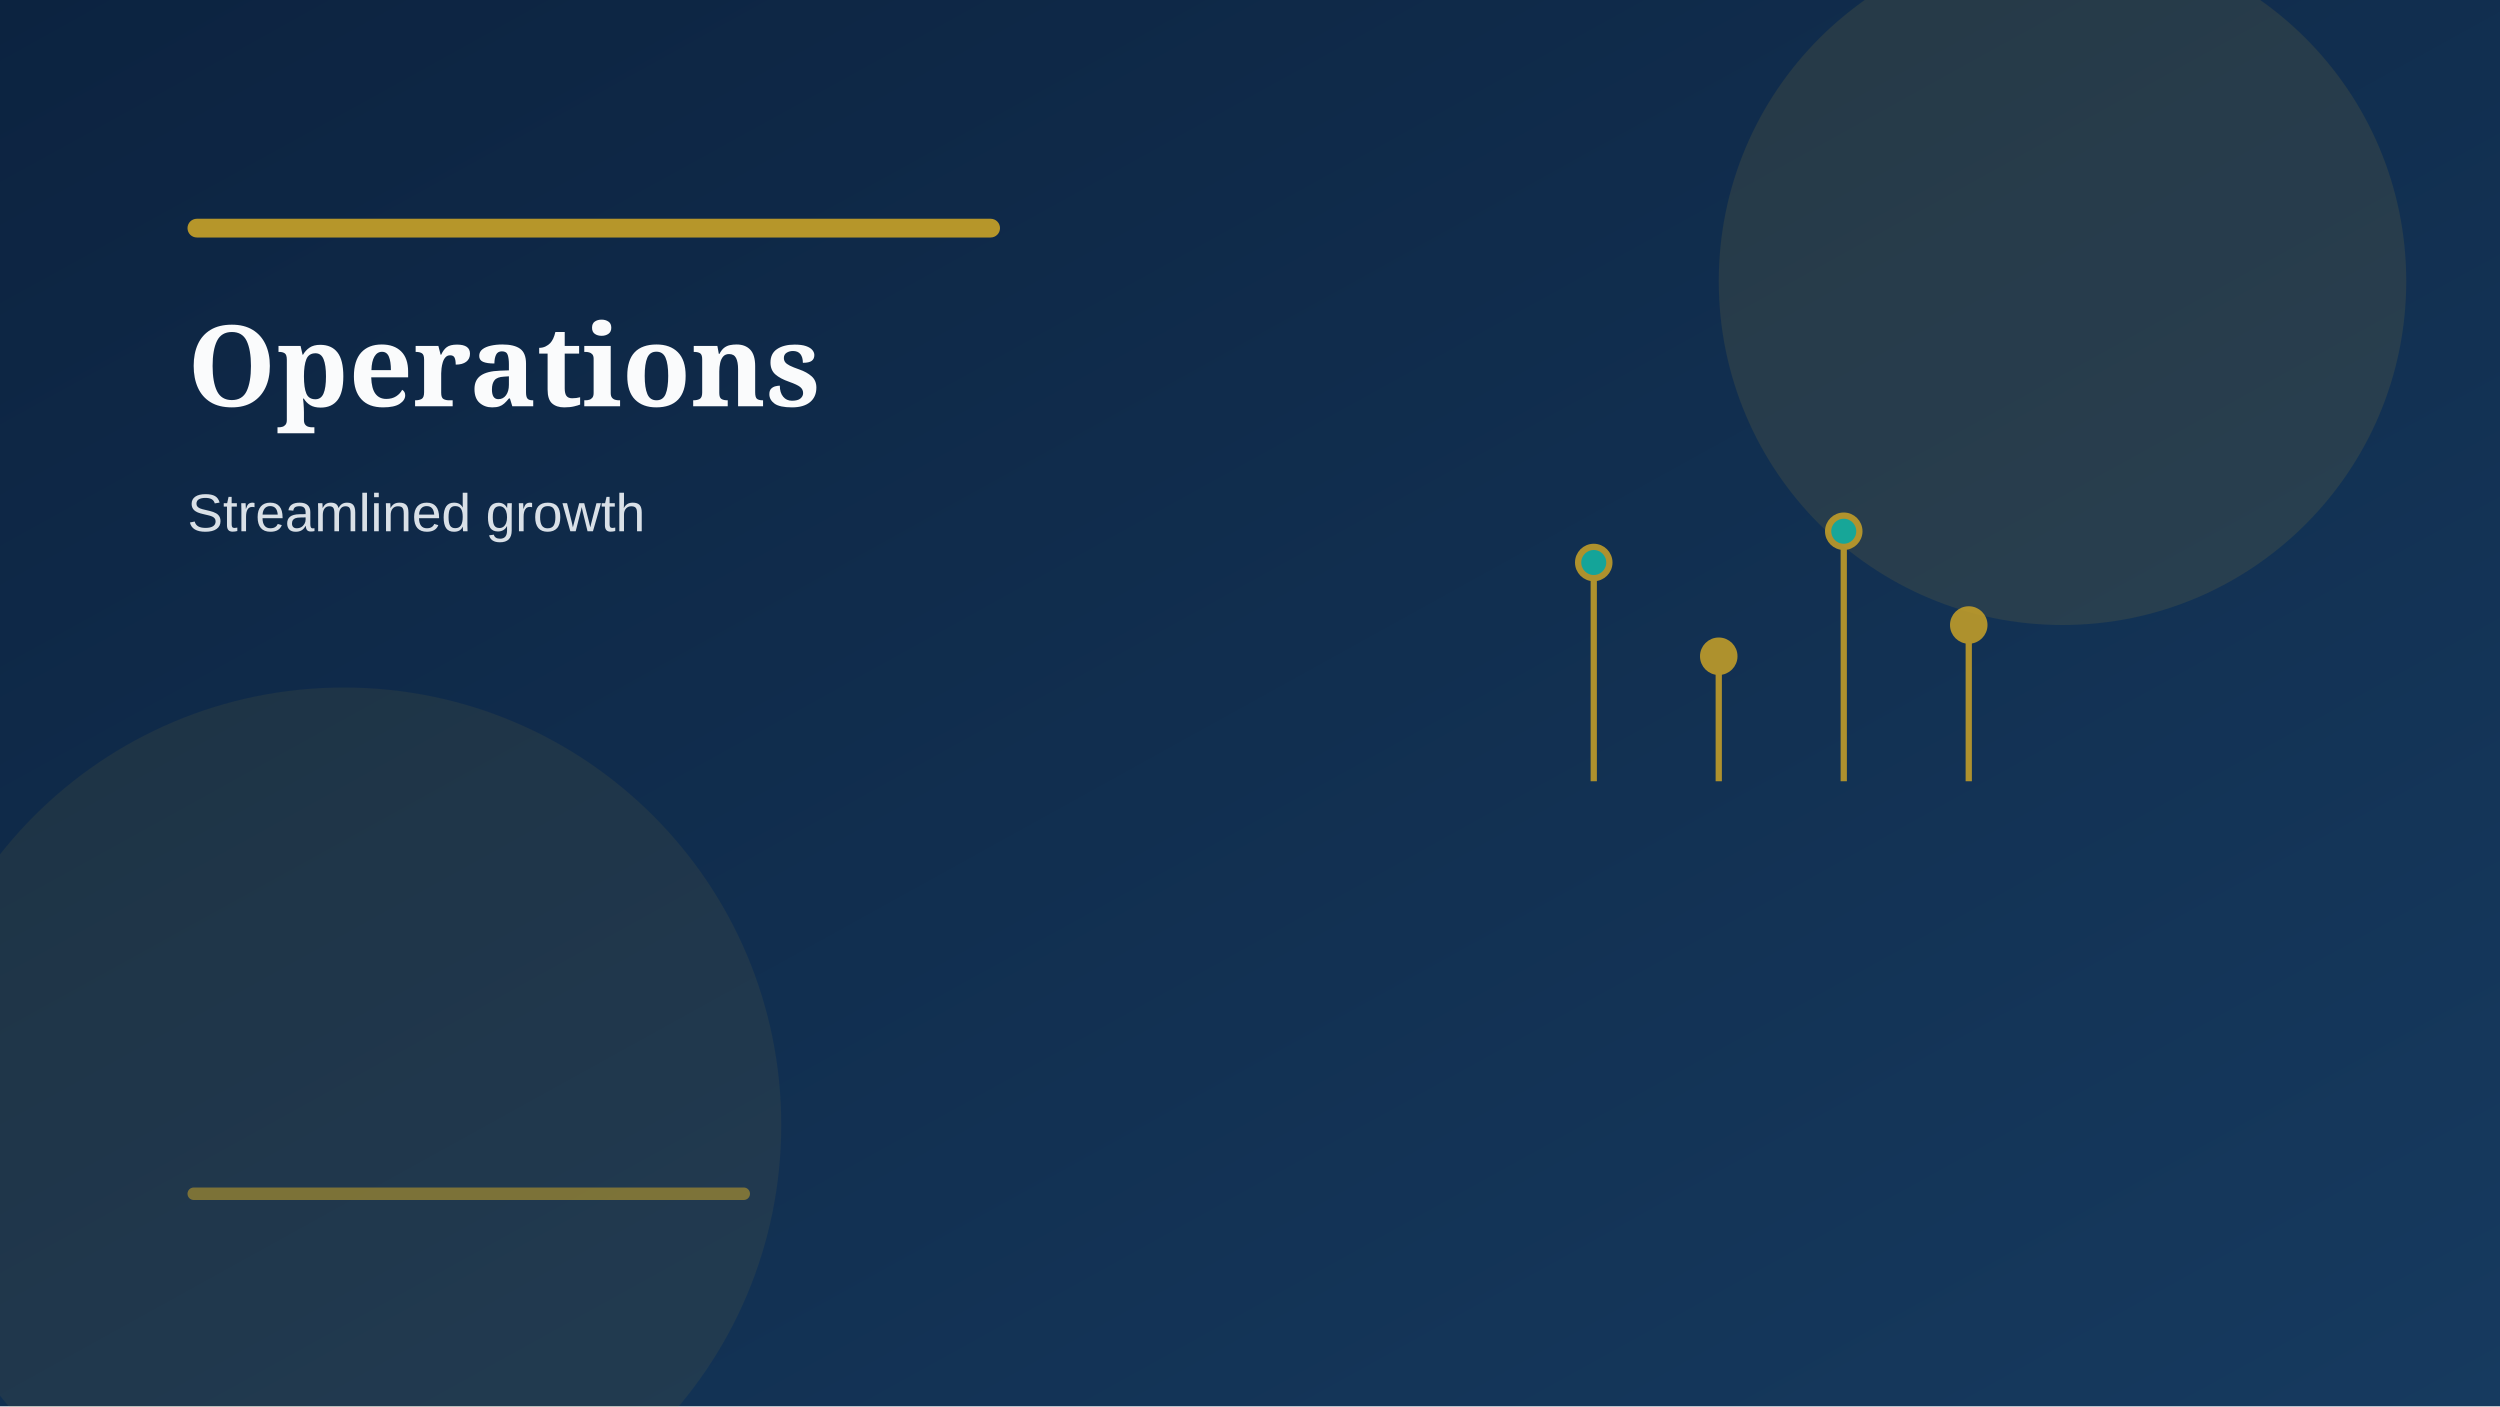
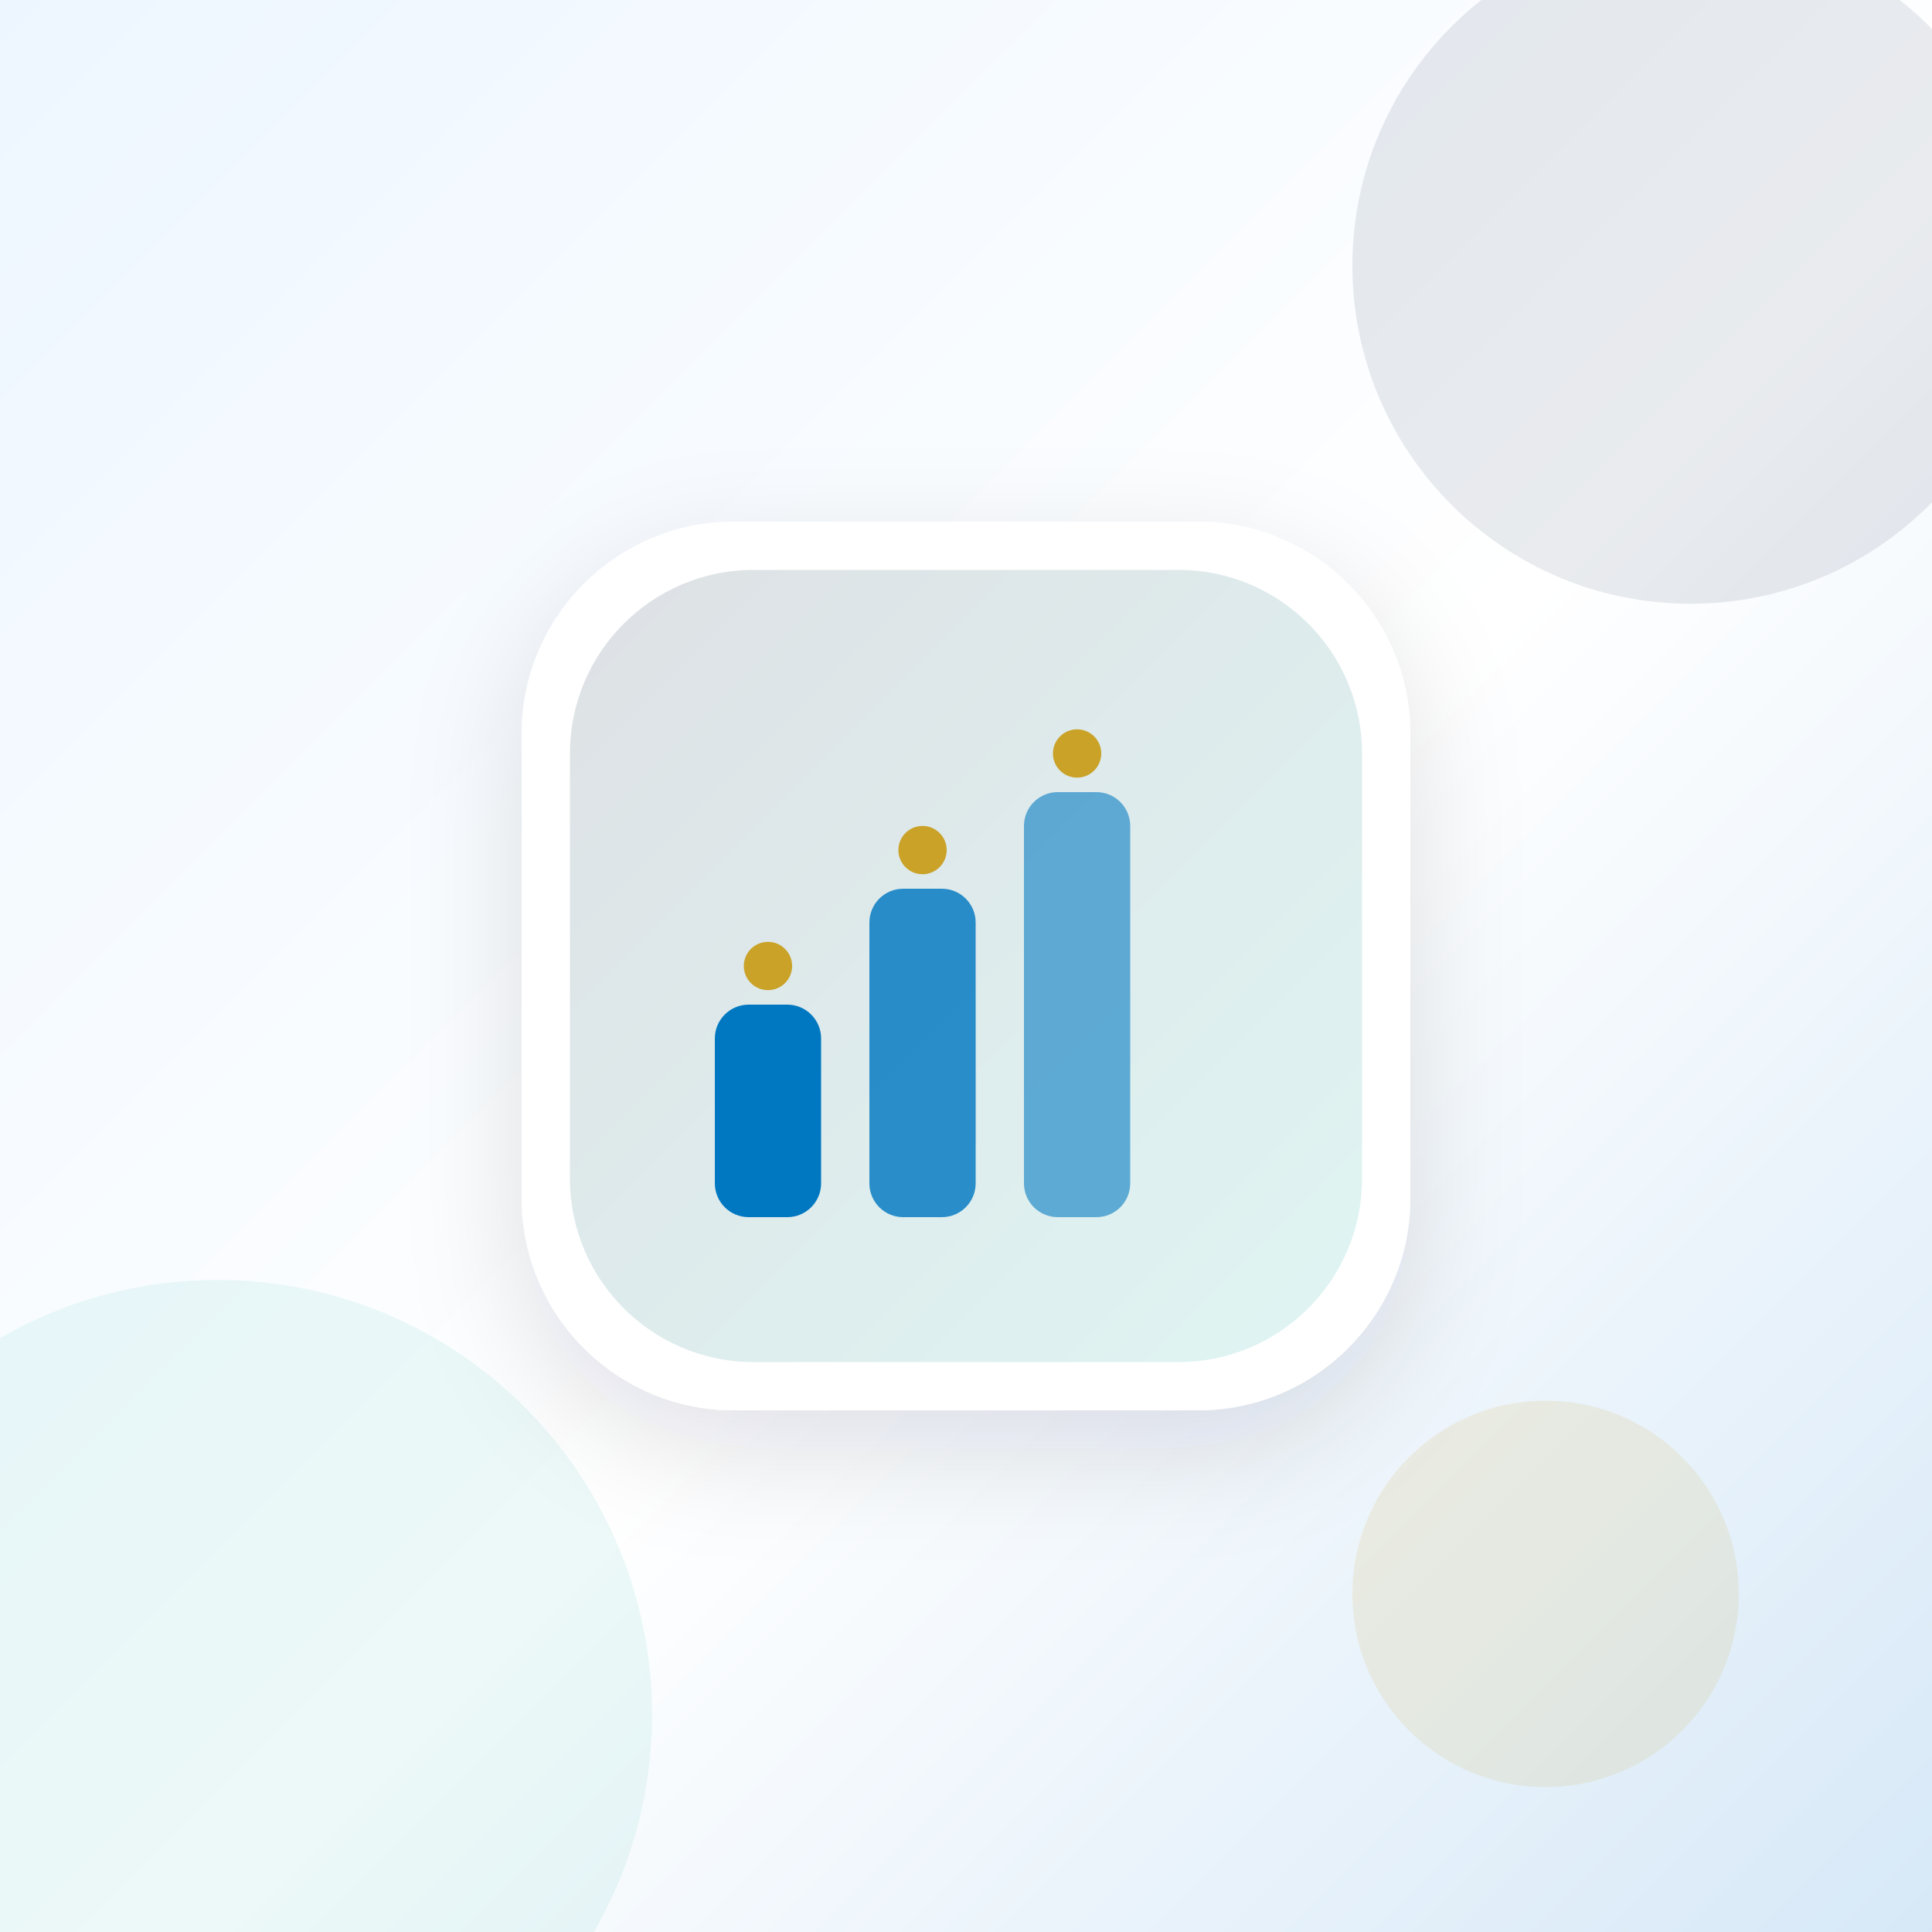
- <svg xmlns="http://www.w3.org/2000/svg" viewBox="0 0 1600 900" role="img" aria-label="Operations">
+ <svg xmlns="http://www.w3.org/2000/svg" viewBox="0 0 400 400" role="img">
  <defs>
-     <linearGradient id="bg" x1="0%" y1="0%" x2="100%" y2="100%">
+     <linearGradient id="bg-operations" x1="0%" y1="0%" x2="100%" y2="100%">
+       <stop offset="0%" stop-color="#EDF6FF" />
+       <stop offset="55%" stop-color="#FFFFFF" />
+       <stop offset="100%" stop-color="#D6E8F7" />
+     </linearGradient>
+     <linearGradient id="plate-operations" x1="0%" y1="0%" x2="100%" y2="100%">
      <stop offset="0%" stop-color="#0C2340" />
-       <stop offset="100%" stop-color="#163A5F" />
+       <stop offset="100%" stop-color="#14B8A6" />
    </linearGradient>
-     <linearGradient id="accent" x1="0%" y1="0%" x2="100%" y2="0%">
-       <stop offset="0%" stop-color="#C9A227" />
-       <stop offset="100%" stop-color="#C9A227" />
-     </linearGradient>
+     <filter id="shadow-operations" x="-20%" y="-20%" width="140%" height="140%">
+       <feDropShadow dx="0" dy="8" stdDeviation="12" flood-color="#0C2340" flood-opacity="0.12" />
+     </filter>
  </defs>
-   <rect width="1600" height="900" fill="url(#bg)" />
-   <circle cx="1320" cy="180" r="220" fill="#C9A227" opacity="0.12" />
-   <circle cx="220" cy="720" r="280" fill="#C9A227" opacity="0.08" />
-   <rect x="120" y="140" width="520" height="12" rx="6" fill="url(#accent)" opacity="0.9" />
-   <text x="120" y="260" fill="#FAFBFC" font-family="Georgia, serif" font-size="72" font-weight="700">Operations</text>
-   <text x="120" y="340" fill="#F0F4F8" font-family="Arial, sans-serif" font-size="34" opacity="0.9">Streamlined growth</text>
-   <g transform="translate(980, 320)" fill="none" stroke="#C9A227" stroke-width="4" opacity="0.85">
-     <path d="M40 180V40M120 180V100M200 180V20M280 180V80" />
-     <circle cx="40" cy="40" r="10" fill="#14B8A6" />
-     <circle cx="120" cy="100" r="10" fill="#C9A227" />
-     <circle cx="200" cy="20" r="10" fill="#14B8A6" />
-     <circle cx="280" cy="80" r="10" fill="#C9A227" />
+   <rect width="400" height="400" fill="url(#bg-operations)" />
+   <circle cx="350" cy="55" r="70" fill="#0C2340" opacity="0.09" />
+   <circle cx="45" cy="355" r="90" fill="#14B8A6" opacity="0.08" />
+   <circle cx="320" cy="330" r="40" fill="#C9A227" opacity="0.12" />
+   <g filter="url(#shadow-operations)">
+     <rect x="108" y="108" width="184" height="184" rx="44" fill="#FFFFFF" />
+     <rect x="118" y="118" width="164" height="164" rx="38" fill="url(#plate-operations)" opacity="0.14" />
  </g>
-   <rect x="120" y="760" width="360" height="8" rx="4" fill="#C9A227" opacity="0.55" />
+   <g transform="translate(200, 200)">
+     <g fill="#0078C1">
+       <rect x="-52" y="8" width="22" height="44" rx="7" />
+       <rect x="-20" y="-16" width="22" height="68" rx="7" opacity="0.82" />
+       <rect x="12" y="-36" width="22" height="88" rx="7" opacity="0.58" />
+       <circle cx="-41" cy="0" r="5" fill="#C9A227" />
+       <circle cx="-9" cy="-24" r="5" fill="#C9A227" />
+       <circle cx="23" cy="-44" r="5" fill="#C9A227" />
+     </g>
+   </g>
</svg>
